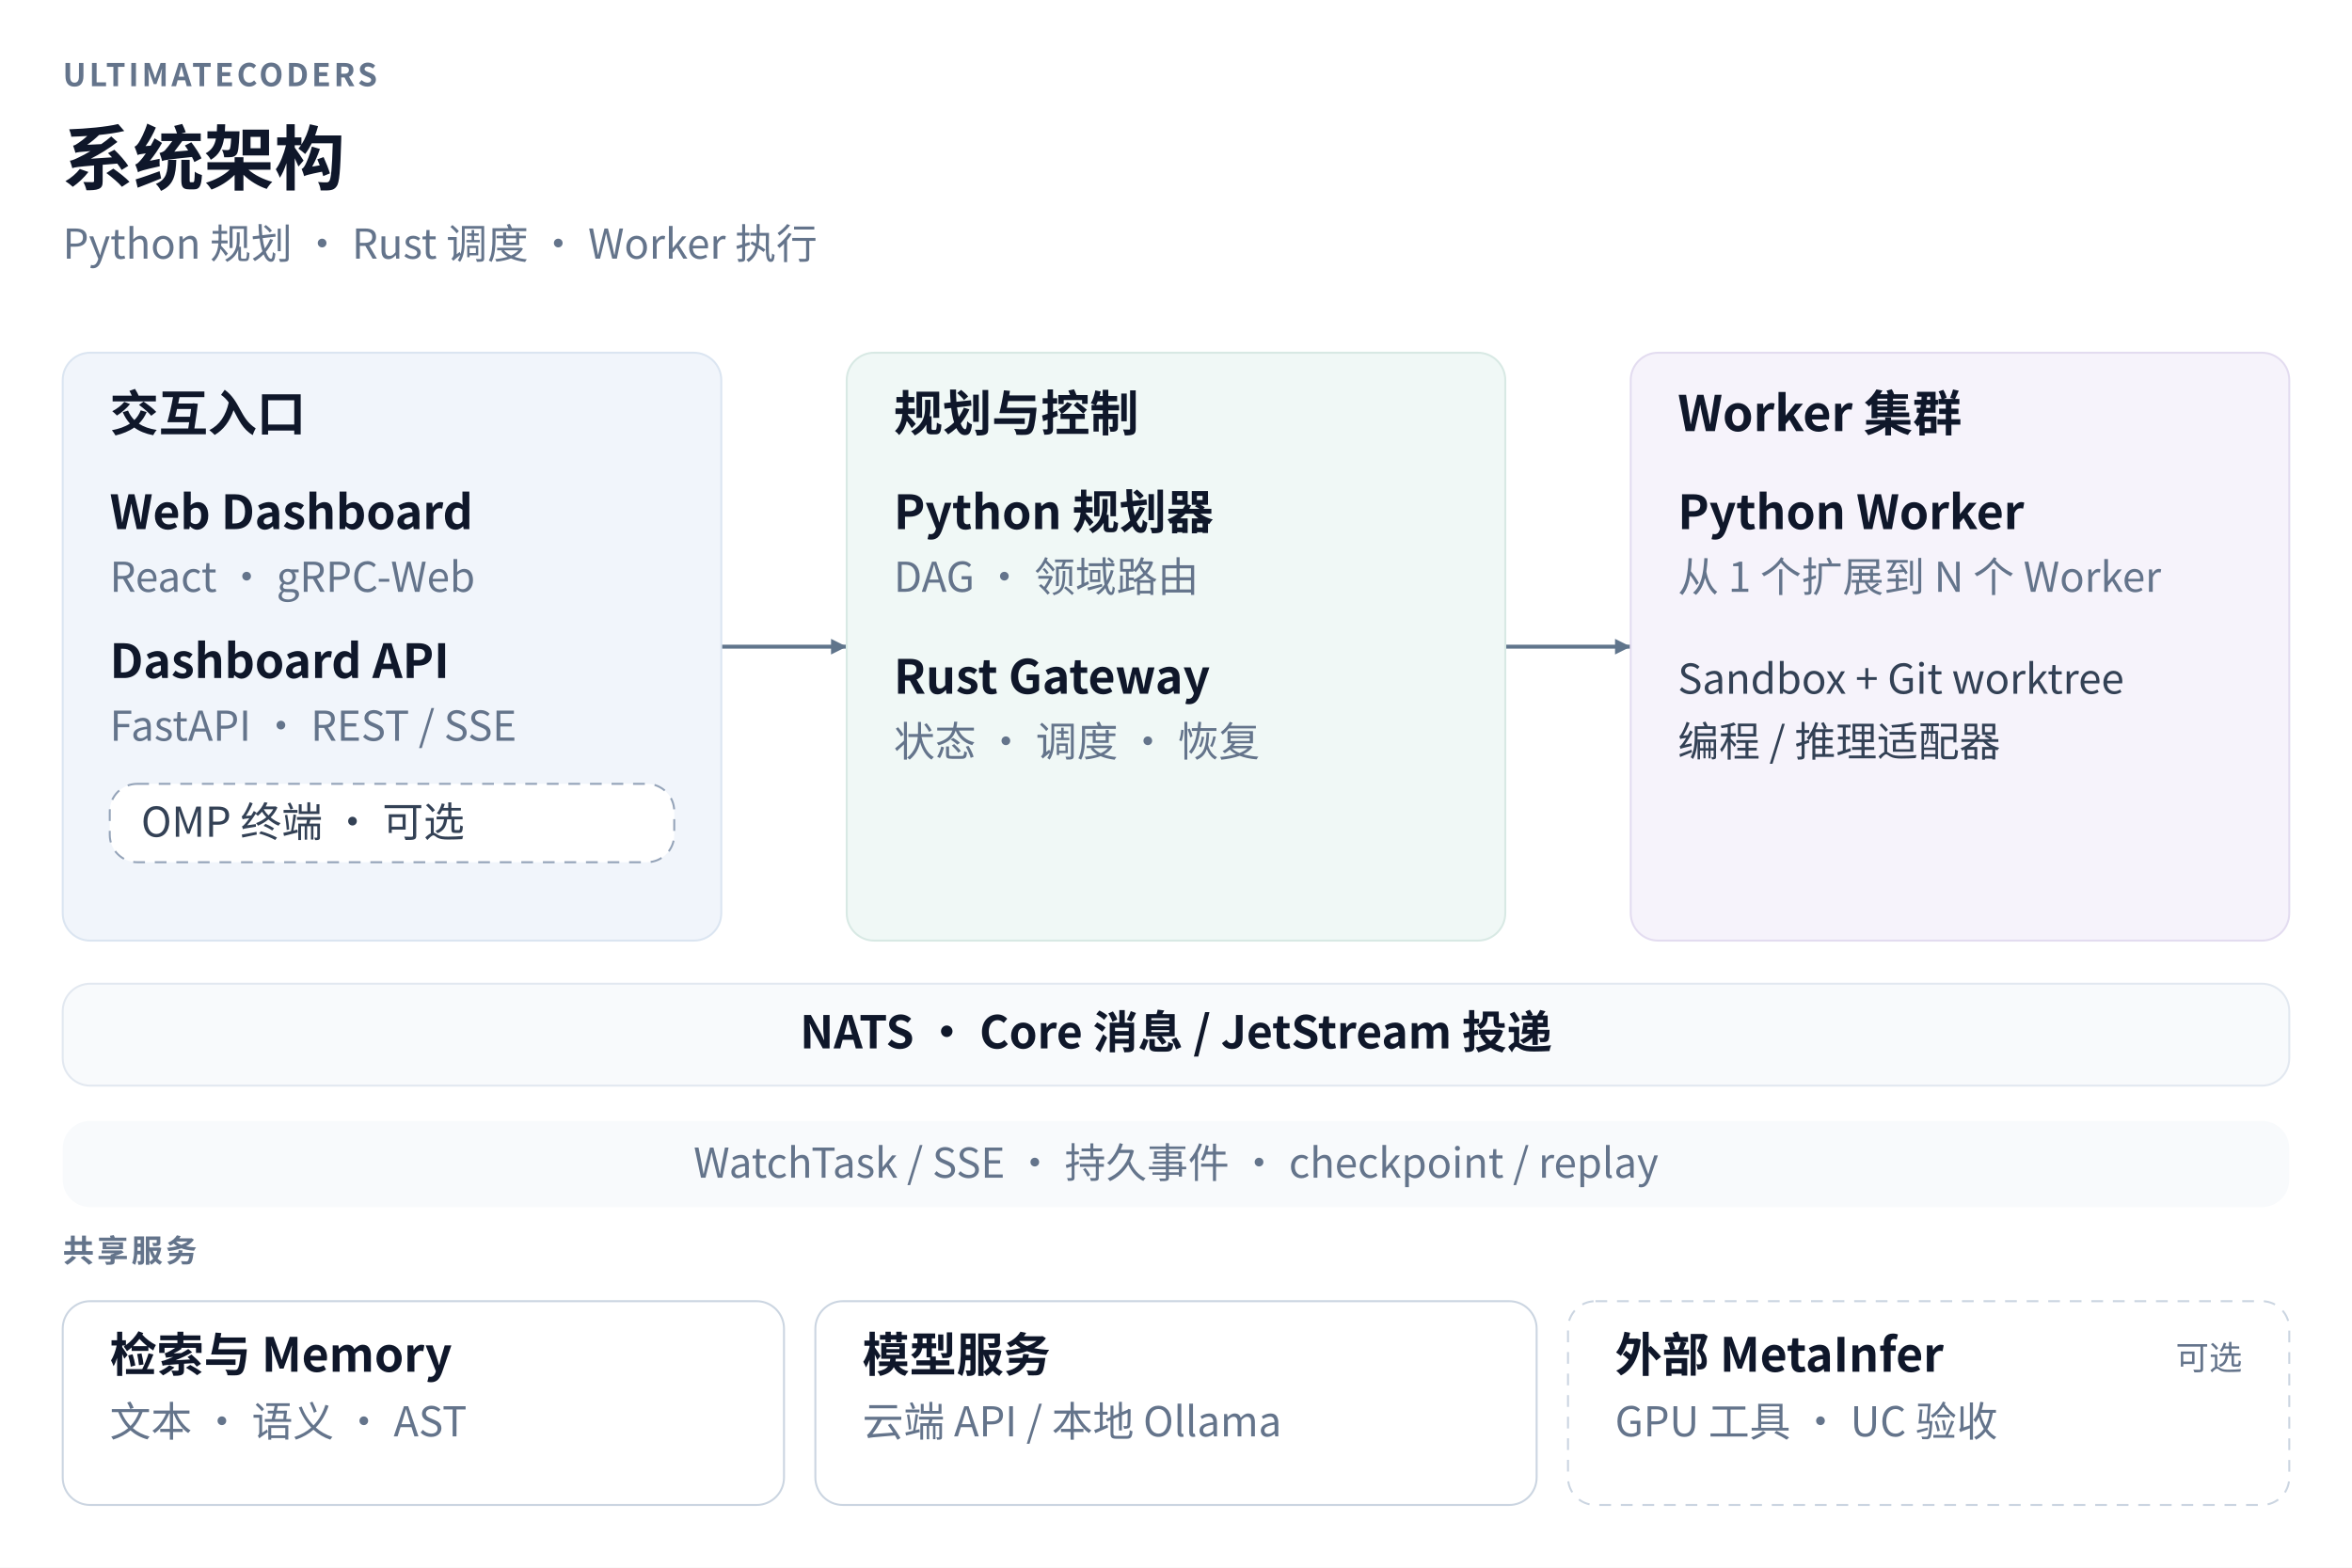
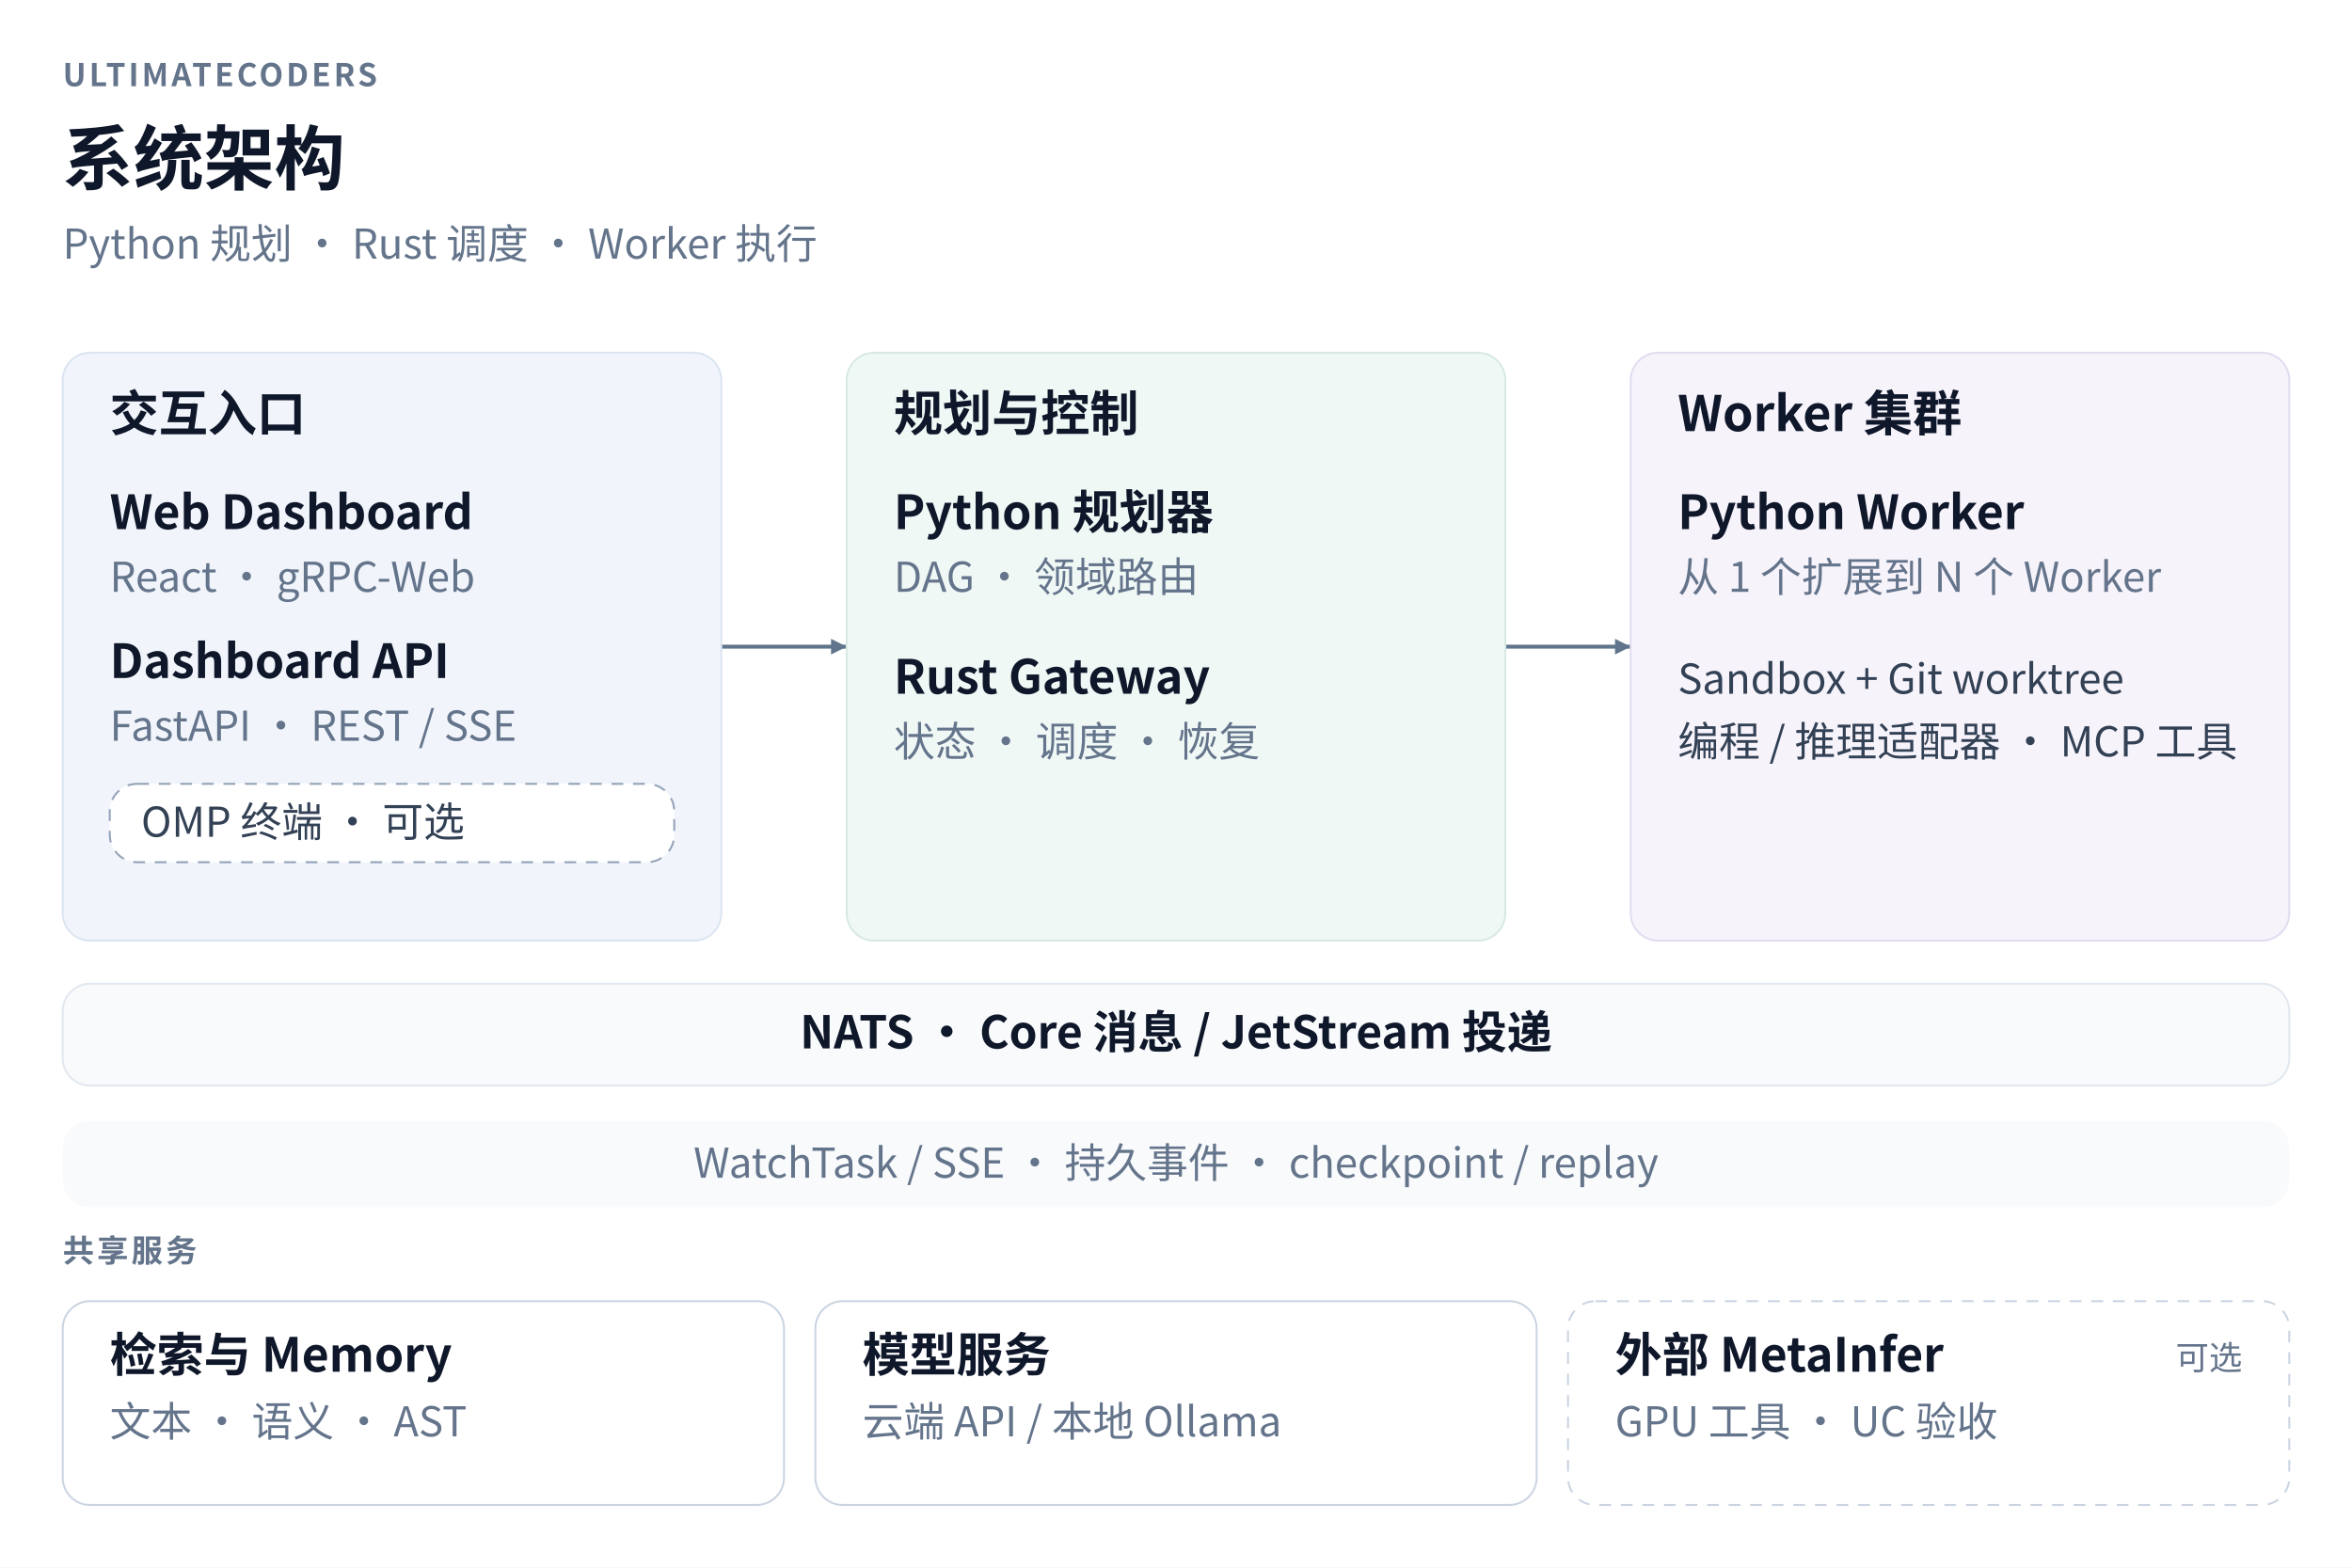
<svg xmlns="http://www.w3.org/2000/svg" width="1200" height="800" viewBox="0 0 1200 800" preserveAspectRatio="xMidYMid meet" xml:lang="zh-CN" role="img" aria-labelledby="title desc">
  <defs>
    <marker id="arrow" viewBox="0 0 10 10" refX="9" refY="5" markerWidth="10" markerHeight="10" markerUnits="userSpaceOnUse" orient="auto-start-reverse">
      <path d="M1 1 L9 5 L1 9 Z" fill="#60758c" />
    </marker>
    <style>
      text { font-family: "Segoe UI", "Microsoft YaHei", "PingFang SC", "Noto Sans CJK SC", Arial, sans-serif; fill: #334155; }
      .heading { font-weight: 600; fill: #0f172a; }
      .section { font-weight: 600; letter-spacing: 1.5px; }
      .muted { fill: #64748b; }
      .connector { fill: none; stroke: #60758c; stroke-width: 2; stroke-linejoin: round; }
    </style>
  </defs>
  <rect width="1200" height="800" fill="#ffffff" />
  <text x="32" y="44" font-size="16" class="section muted" text-anchor="start">ULTIMATECODERS</text>
  <text x="32" y="94" font-size="36" class="heading" text-anchor="start">系统架构</text>
  <text x="32" y="132" font-size="21" class="muted" text-anchor="start">Python 规划 · Rust 调度 · Worker 执行</text>
  <path d="M368 330 H432" class="connector" marker-end="url(#arrow)" />
  <path d="M768 330 H832" class="connector" marker-end="url(#arrow)" />
  <rect x="32" y="180" width="336" height="300" rx="14" fill="#f1f5fb" stroke="#dbe5f1" />
  <text x="56" y="220" font-size="25" class="heading" text-anchor="start">交互入口</text>
  <rect x="432" y="180" width="336" height="300" rx="14" fill="#f0f8f6" stroke="#d8e9e4" />
  <text x="456" y="220" font-size="25" class="heading" text-anchor="start">规划与控制</text>
  <rect x="832" y="180" width="336" height="300" rx="14" fill="#f6f3fb" stroke="#e3dcf0" />
  <text x="856" y="220" font-size="25" class="heading" text-anchor="start">Worker 集群</text>
  <text x="56" y="270" font-size="24" class="heading" text-anchor="start">Web Dashboard</text>
  <text x="56" y="302" font-size="21" class="muted" text-anchor="start">React · gRPC-Web</text>
  <text x="56" y="346" font-size="24" class="heading" text-anchor="start">Dashboard API</text>
  <text x="56" y="378" font-size="21" class="muted" text-anchor="start">FastAPI · REST / SSE</text>
  <rect x="56" y="400" width="288" height="40" rx="14" fill="#ffffff" stroke="#94a3b8" stroke-dasharray="6 5" />
  <text x="72" y="427" font-size="21" class="" text-anchor="start">OMP 终端 · 可选</text>
  <text x="456" y="270" font-size="24" class="heading" text-anchor="start">Python 规划器</text>
  <text x="456" y="302" font-size="21" class="muted" text-anchor="start">DAG · 领域路由</text>
  <text x="456" y="354" font-size="24" class="heading" text-anchor="start">Rust Gateway</text>
  <text x="456" y="386" font-size="21" class="muted" text-anchor="start">状态 · 调度 · 恢复</text>
  <text x="856" y="270" font-size="24" class="heading" text-anchor="start">Python Worker</text>
  <text x="856" y="302" font-size="21" class="muted" text-anchor="start">从 1 个扩展到 N 个 Worker</text>
  <text x="856" y="354" font-size="21" class="" text-anchor="start">Sandbox + Git worktree</text>
-   <text x="856" y="386" font-size="21" class="" text-anchor="start">编程 / 推理适配器</text>
+   <text x="856" y="386" font-size="21" class="" text-anchor="start">编程 / 推理适配器 · MCP 工具</text>
  <rect x="32" y="502" width="1136" height="52" rx="14" fill="#f8fafc" stroke="#e2e8f0" />
  <text x="600" y="535" font-size="23" class="heading" text-anchor="middle">NATS · Core 消息 / JetStream 投递</text>
  <rect x="32" y="572" width="1136" height="44" rx="14" fill="#f8fafc" stroke="none" />
  <text x="600" y="601" font-size="21" class="muted" text-anchor="middle">WatchTask / SSE · 持久事件 · checkpoint / replay</text>
  <text x="32" y="644" font-size="16" class="section muted" text-anchor="start">共享服务</text>
  <rect x="32" y="664" width="368" height="104" rx="14" fill="#ffffff" stroke="#cbd5e1" />
  <text x="56" y="700" font-size="24" class="heading" text-anchor="start">检索与 Memory</text>
  <text x="56" y="733" font-size="21" class="muted" text-anchor="start">文本 · 语义 · AST</text>
  <rect x="416" y="664" width="368" height="104" rx="14" fill="#ffffff" stroke="#cbd5e1" />
  <text x="440" y="700" font-size="24" class="heading" text-anchor="start">模型服务</text>
  <text x="440" y="733" font-size="21" class="muted" text-anchor="start">云端 API / 本地 Ollama</text>
  <rect x="800" y="664" width="368" height="104" rx="14" fill="#ffffff" stroke="#cbd5e1" stroke-dasharray="6 5" />
  <text x="824" y="700" font-size="24" class="heading" text-anchor="start">外部 MetaInfer</text>
  <text x="824" y="733" font-size="21" class="muted" text-anchor="start">GPU 工具 · UC 验收</text>
  <text x="1144" y="699" font-size="17" class="muted" text-anchor="end">可选</text>
</svg>
